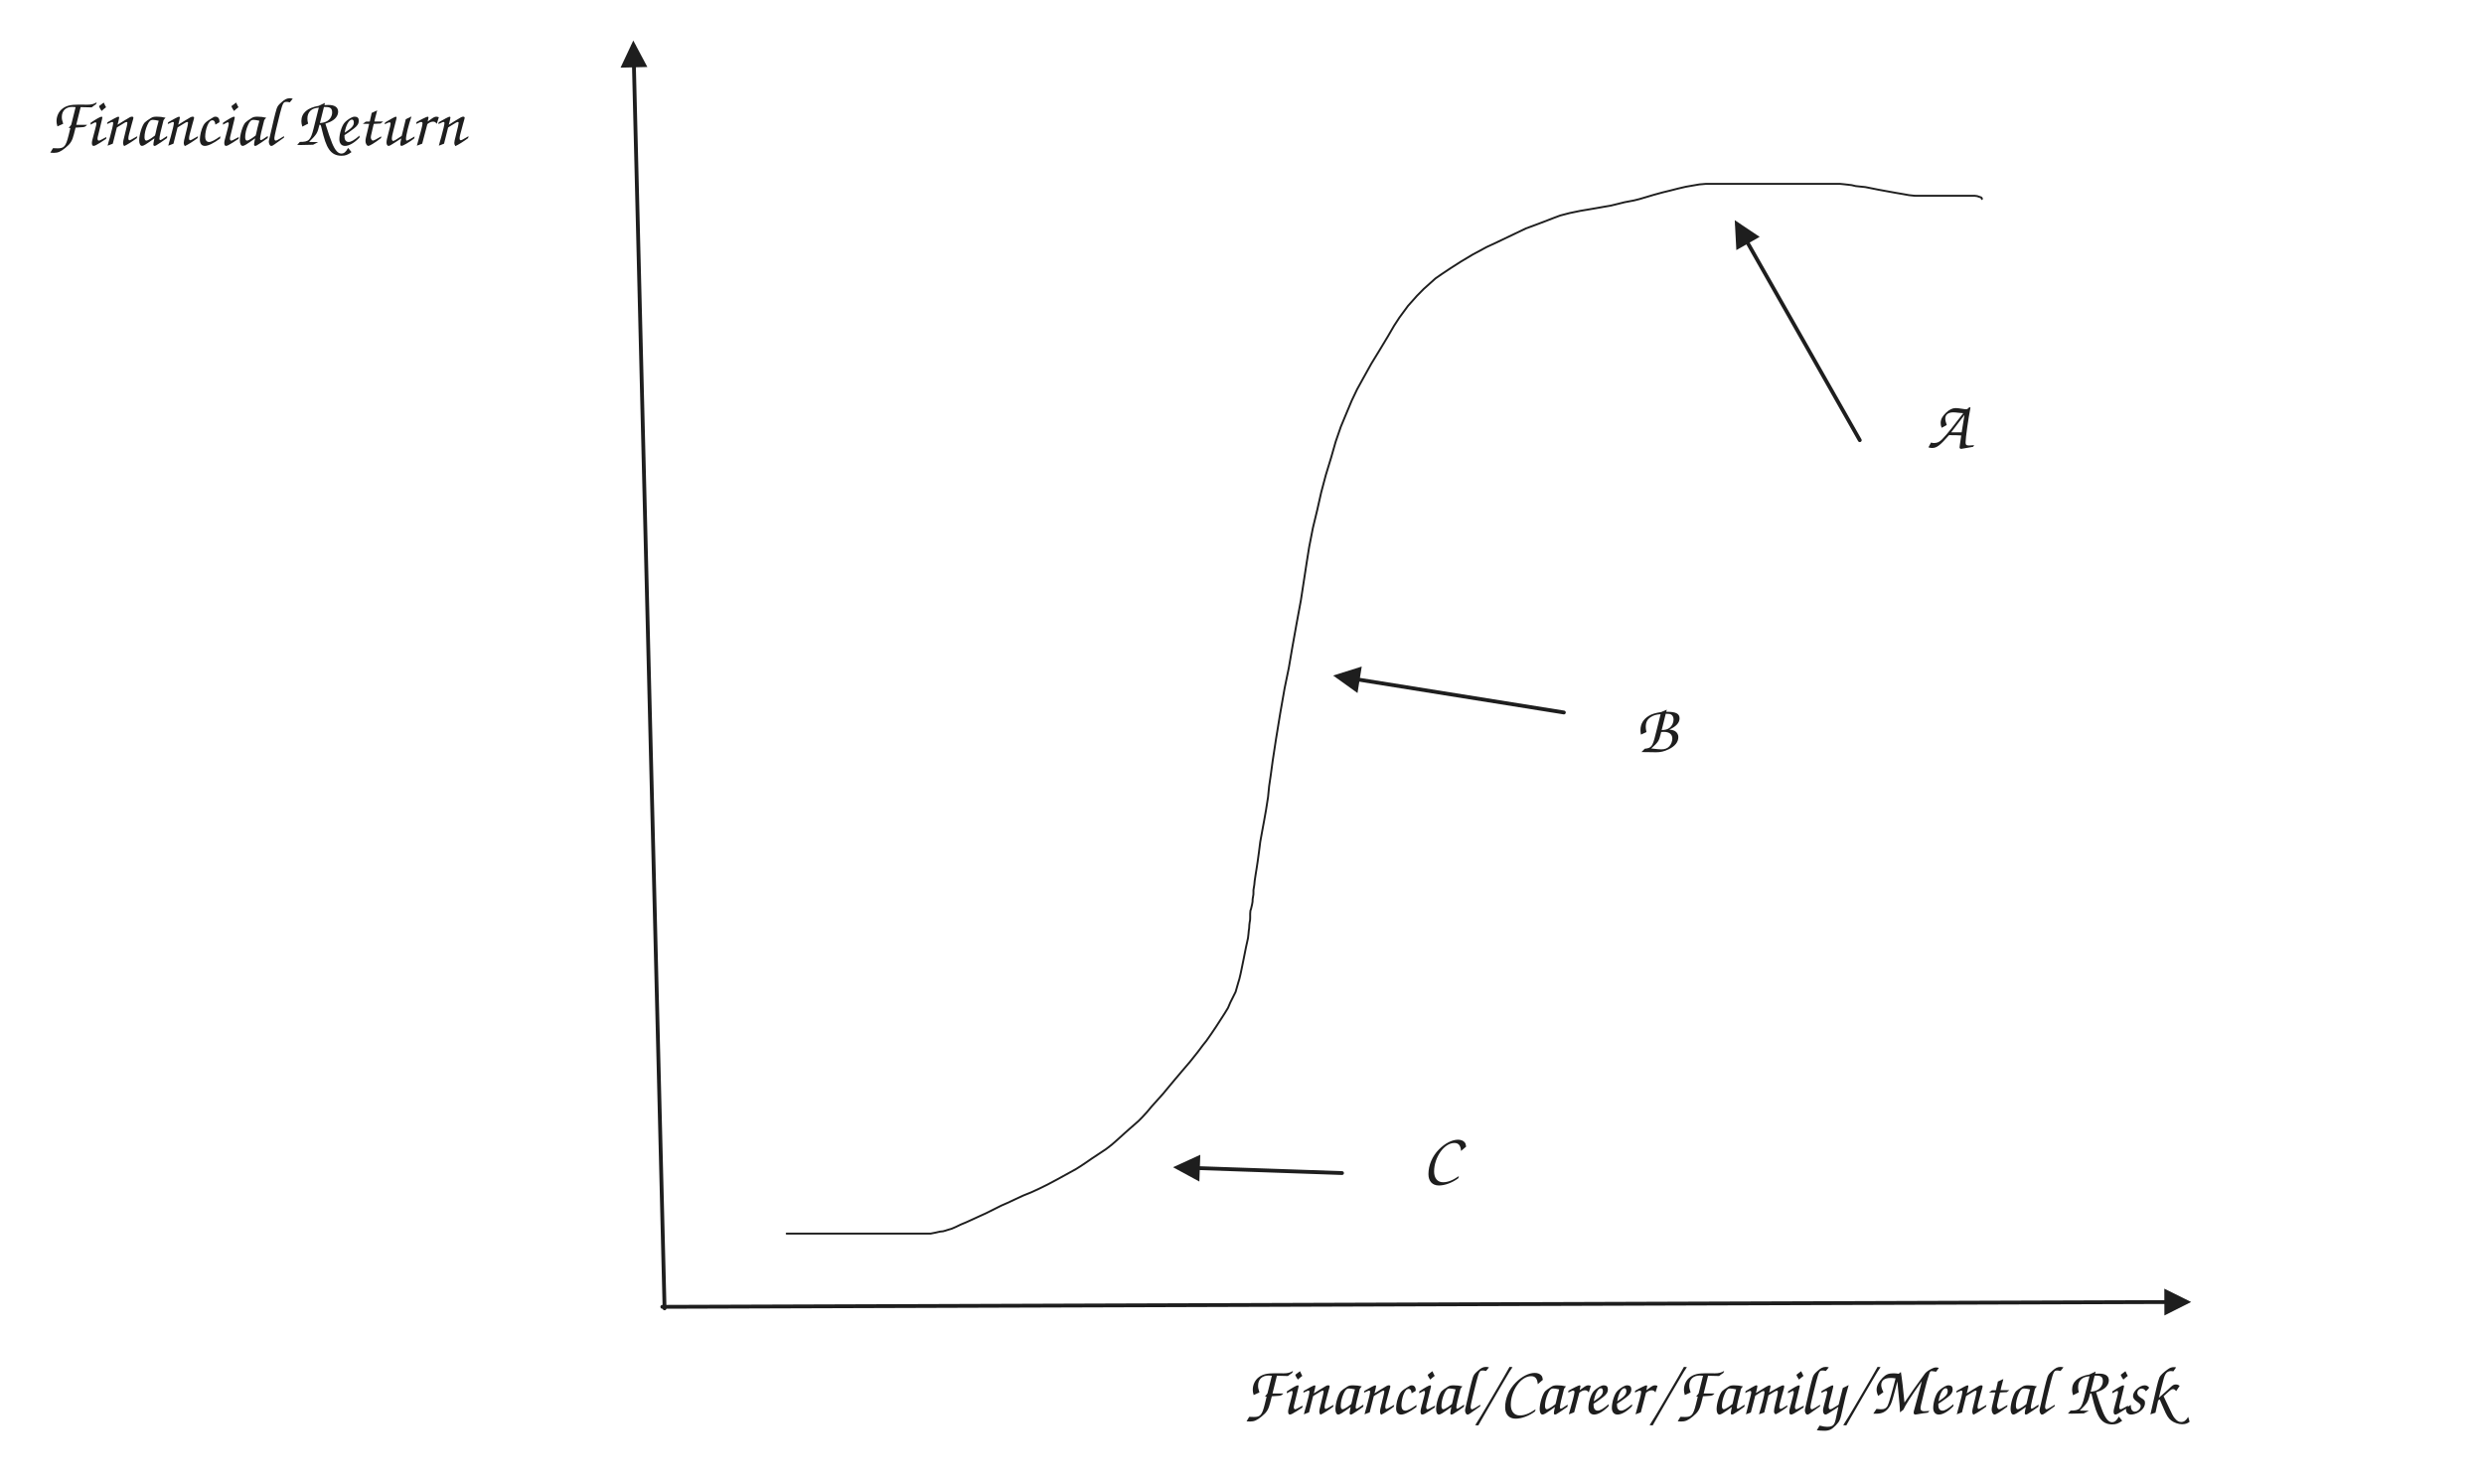
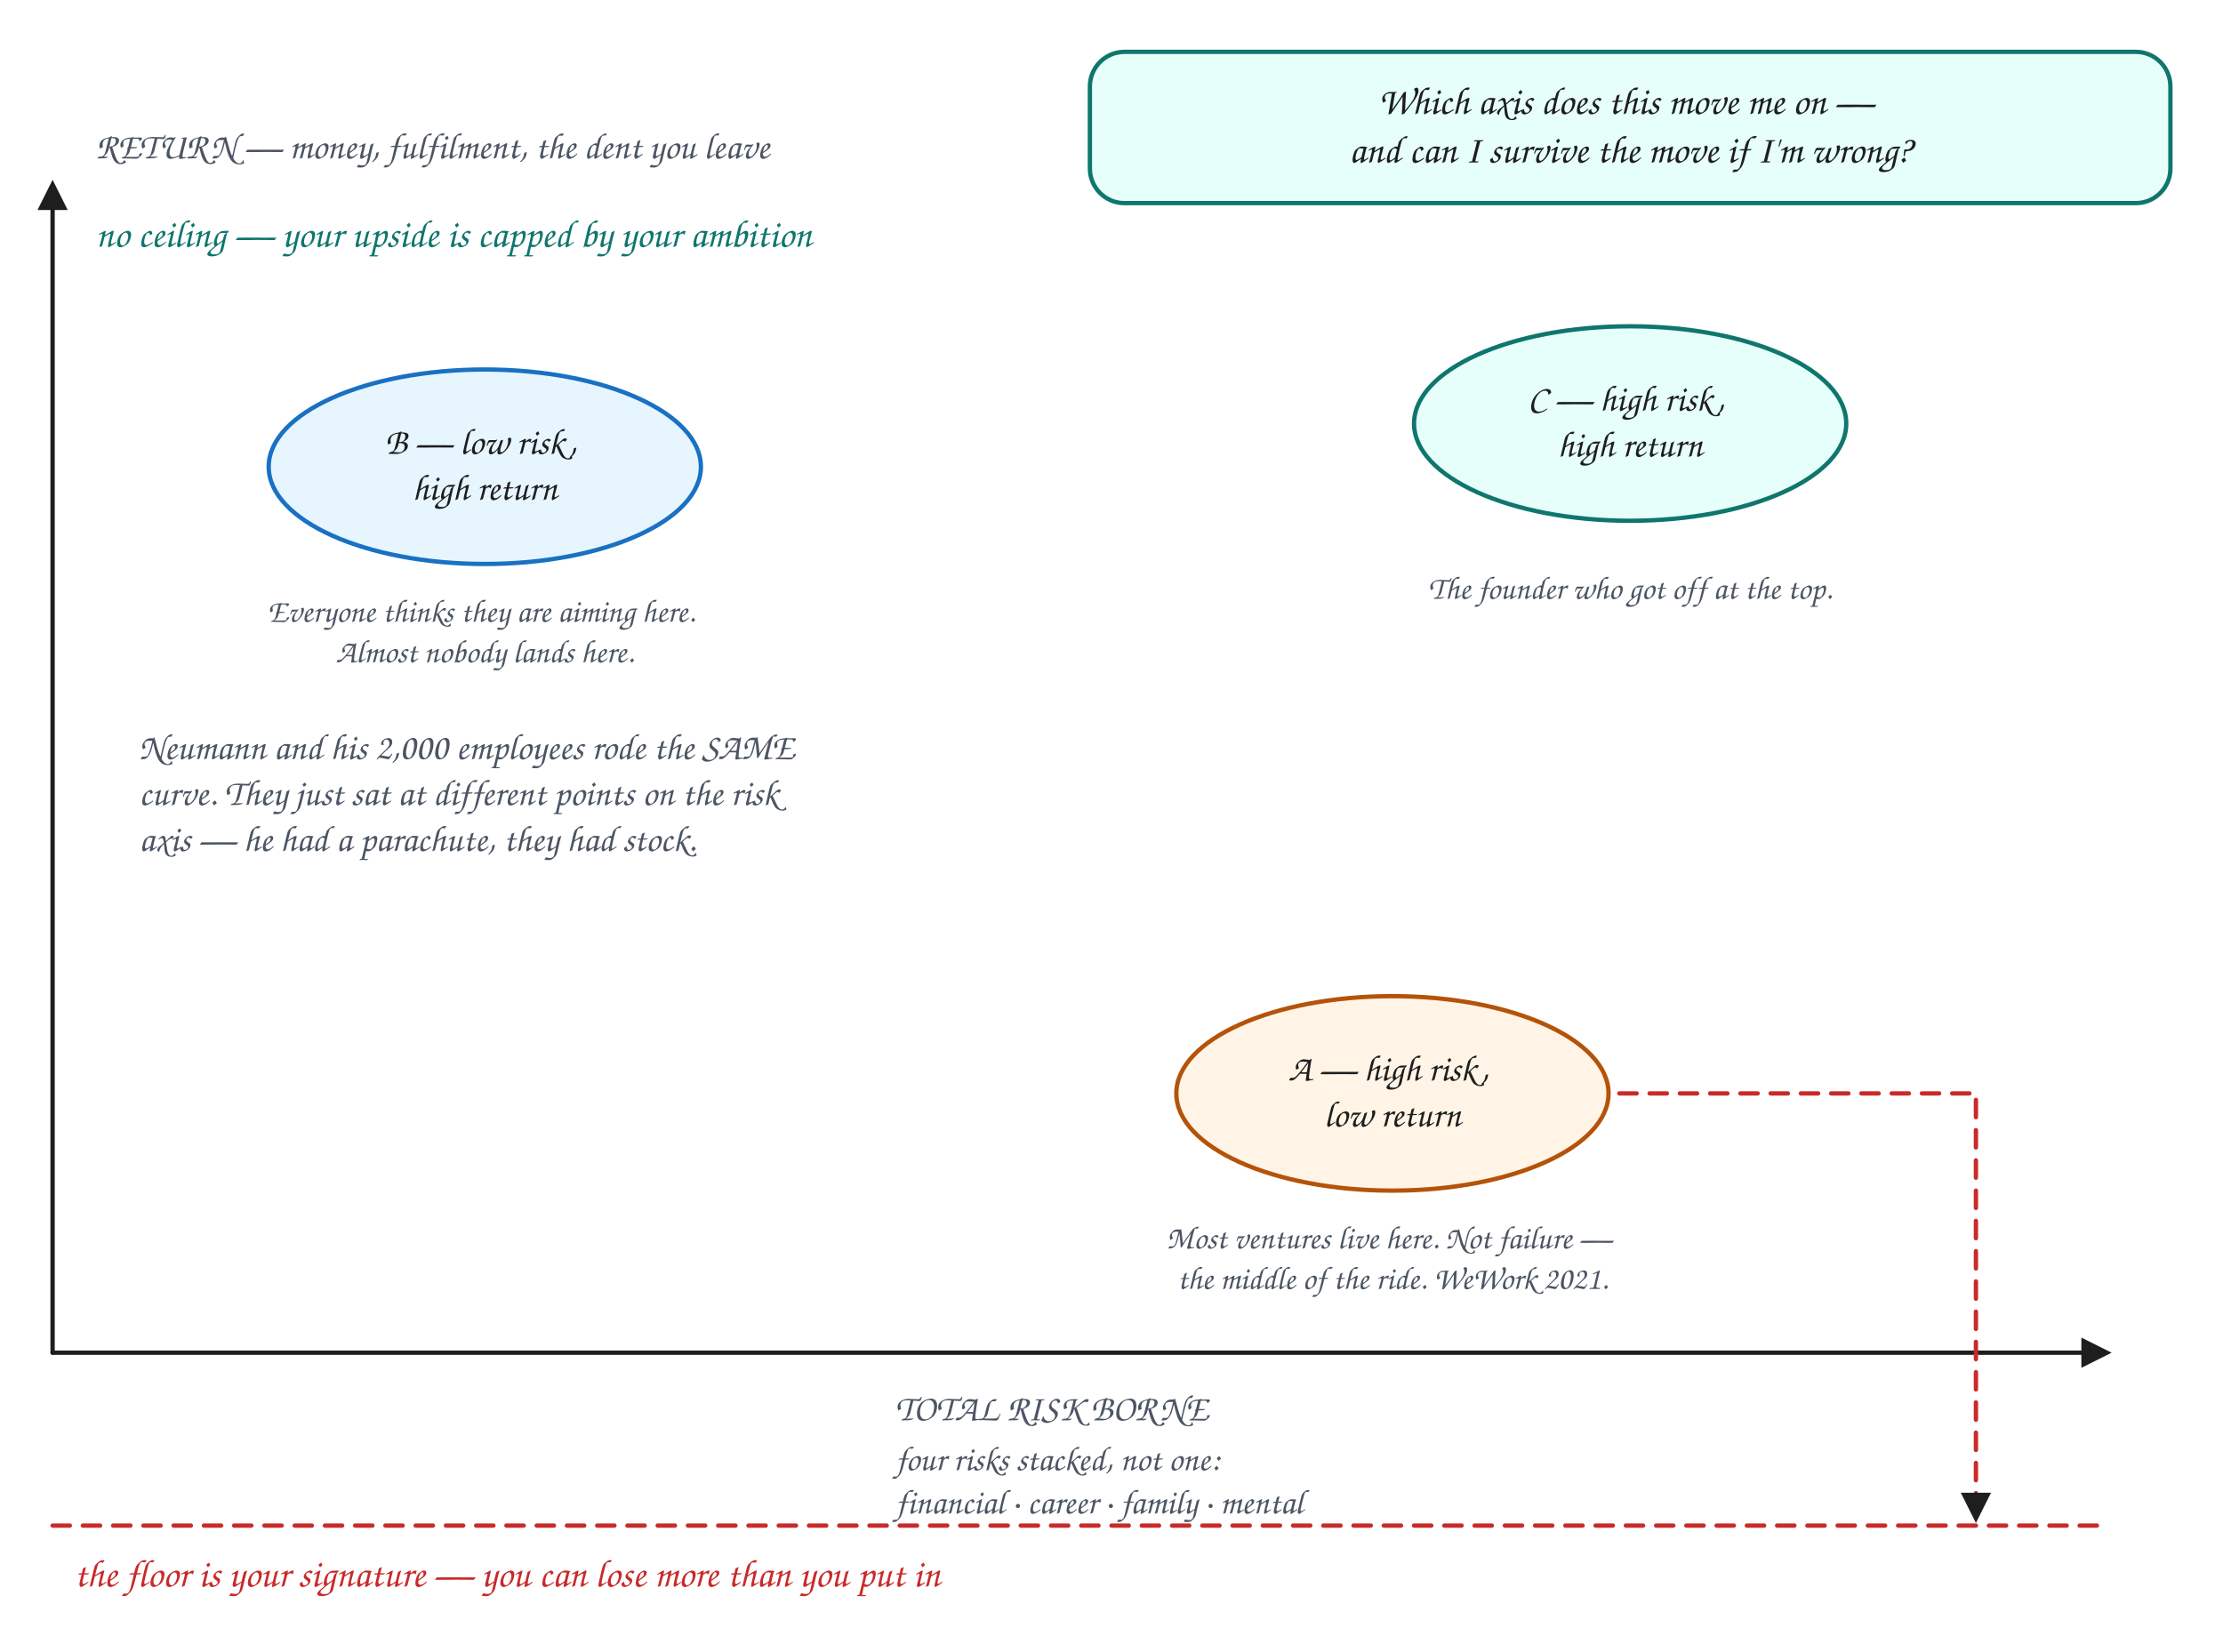
- <svg xmlns="http://www.w3.org/2000/svg" viewBox="232.8 -188.0 1296.6 774.9" width="1297" height="775" font-family="Segoe Print, Comic Sans MS, Bradley Hand, cursive">
+ <svg xmlns="http://www.w3.org/2000/svg" viewBox="206.0 -6.0 1028.0 764.5" width="1028" height="764" font-family="Segoe Print, Comic Sans MS, Bradley Hand, cursive">
  <defs>
-     <marker id="ah" viewBox="0 0 10 10" refX="8" refY="5" markerWidth="7" markerHeight="7" orient="auto-start-reverse">
+     <marker id="ah-Risk_Return" viewBox="0 0 10 10" refX="8" refY="5" markerWidth="7" markerHeight="7" orient="auto-start-reverse">
      <path d="M0,0 L10,5 L0,10 z" fill="#1e1e1e" />
    </marker>
  </defs>
-   <path d="M 578.46,494.47 L 1373.84,491.94" fill="none" stroke="#1e1e1e" stroke-width="2" stroke-linecap="round" stroke-linejoin="round" marker-end="url(#ah)" />
-   <path d="M 579.63,495.26 L 563.38,-164.04" fill="none" stroke="#1e1e1e" stroke-width="2" stroke-linecap="round" stroke-linejoin="round" marker-end="url(#ah)" />
-   <path d="M 643.38,456.22 L 643.54,456.22 L 644.44,456.22 L 646.33,456.22 L 648.81,456.22 L 651.83,456.22 L 661.58,456.22 L 667.50,456.22 L 673.64,456.22 L 684.43,456.22 L 687.26,456.22 L 691.04,456.22 L 696.01,456.22 L 700.48,456.22 L 704.30,456.22 L 708.02,456.22 L 712.05,456.22 L 715.71,456.22 L 718.53,456.22 L 721.20,455.69 L 723.48,455.17 L 725.01,455.02 L 726.33,454.65 L 727.80,454.18 L 729.47,453.70 L 731.73,452.72 L 734.40,451.44 L 737.15,450.30 L 740.30,448.86 L 744.25,447.05 L 747.40,445.62 L 752.76,442.94 L 755.46,441.59 L 758.84,440.11 L 762.78,438.26 L 766.91,436.34 L 771.02,434.68 L 775.10,432.81 L 779.65,430.57 L 784.66,427.90 L 787.95,426.09 L 791.17,424.32 L 794.41,422.53 L 796.91,420.96 L 799.78,419.04 L 802.64,417.06 L 806.37,414.59 L 810.16,412.07 L 813.25,409.67 L 816.41,406.88 L 819.91,403.71 L 822.52,401.40 L 826.96,397.52 L 829.02,395.45 L 831.37,392.88 L 834.06,389.68 L 837.11,386.29 L 839.92,383.15 L 842.77,379.71 L 845.97,375.87 L 849.70,371.46 L 853.86,366.60 L 858.07,361.32 L 860.69,357.82 L 862.51,355.55 L 865.09,351.85 L 867.58,348.16 L 869.80,344.72 L 871.97,341.35 L 873.80,338.35 L 875.02,335.49 L 876.42,332.70 L 877.76,330.00 L 879.11,325.29 L 879.74,323.20 L 880.36,320.57 L 880.93,317.87 L 881.50,315.08 L 882.07,312.27 L 882.63,309.46 L 883.19,306.65 L 883.73,304.19 L 884.24,301.84 L 884.50,299.55 L 884.64,298.02 L 884.84,296.70 L 884.93,295.00 L 885.12,293.51 L 885.32,292.48 L 885.35,291.73 L 885.37,291.26 L 885.37,290.85 L 885.37,290.46 L 885.37,289.94 L 885.37,289.20 L 885.50,287.59 L 885.85,286.52 L 886.12,285.37 L 886.38,284.23 L 886.61,282.92 L 886.66,281.52 L 886.86,280.31 L 887.06,279.12 L 887.08,277.94 L 887.08,276.83 L 887.53,274.05 L 887.73,271.96 L 888.17,269.01 L 888.71,265.65 L 889.30,261.77 L 889.95,256.99 L 890.63,251.64 L 891.62,246.16 L 892.63,240.70 L 893.65,234.94 L 894.70,228.25 L 895.27,222.52 L 896.09,216.93 L 897.11,209.41 L 898.81,198.24 L 901.03,184.63 L 903.34,171.46 L 905.52,160.87 L 907.30,150.47 L 909.63,137.47 L 911.84,125.50 L 914.85,105.90 L 916.16,97.68 L 918.10,87.76 L 920.39,78.27 L 922.45,69.13 L 924.86,60.05 L 927.62,51.02 L 930.03,42.58 L 932.72,34.80 L 935.59,27.89 L 938.39,21.21 L 941.17,15.37 L 944.49,9.34 L 948.63,1.90 L 953.04,-5.31 L 957.34,-12.45 L 960.48,-17.86 L 963.31,-22.21 L 967.78,-28.28 L 972.48,-33.56 L 975.94,-37.07 L 982.11,-42.60 L 985.31,-44.82 L 990.05,-47.98 L 995.41,-51.40 L 1001.52,-55.05 L 1008.75,-58.95 L 1016.51,-62.58 L 1023.91,-66.12 L 1029.36,-68.72 L 1033.84,-70.37 L 1038.99,-72.31 L 1043.64,-74.11 L 1047.26,-75.46 L 1052.09,-76.72 L 1057.73,-77.89 L 1062.44,-78.68 L 1066.44,-79.37 L 1069.91,-79.99 L 1073.58,-80.61 L 1077.24,-81.50 L 1080.78,-82.38 L 1085.86,-83.35 L 1088.53,-84.02 L 1092.11,-85.07 L 1095.92,-86.21 L 1100.63,-87.50 L 1104.80,-88.52 L 1108.63,-89.50 L 1112.69,-90.45 L 1116.34,-91.09 L 1119.90,-91.70 L 1123.34,-91.99 L 1126.34,-91.99 L 1129.15,-91.99 L 1132.05,-91.99 L 1135.17,-91.99 L 1138.34,-91.99 L 1141.25,-91.99 L 1144.43,-91.99 L 1147.30,-91.99 L 1149.82,-91.99 L 1153.35,-91.99 L 1156.80,-91.99 L 1161.89,-91.99 L 1163.75,-91.99 L 1166.52,-91.99 L 1169.19,-91.99 L 1171.69,-91.99 L 1174.18,-91.99 L 1176.61,-91.99 L 1179.07,-91.99 L 1181.47,-91.99 L 1183.79,-91.99 L 1186.07,-91.99 L 1187.61,-91.99 L 1189.43,-91.99 L 1191.45,-91.99 L 1193.25,-91.99 L 1195.30,-91.79 L 1197.36,-91.56 L 1199.42,-91.31 L 1201.48,-90.82 L 1203.87,-90.57 L 1206.54,-90.30 L 1211.25,-89.36 L 1213.35,-88.94 L 1216.29,-88.40 L 1219.33,-87.85 L 1222.52,-87.27 L 1226.06,-86.67 L 1229.30,-86.09 L 1232.17,-85.78 L 1234.61,-85.75 L 1236.29,-85.75 L 1237.62,-85.75 L 1238.40,-85.75 L 1238.86,-85.75 L 1239.42,-85.75 L 1239.84,-85.75 L 1241.21,-85.75 L 1243.99,-85.75 L 1246.71,-85.75 L 1249.23,-85.75 L 1252.01,-85.75 L 1255.94,-85.75 L 1260.42,-85.75 L 1263.66,-85.75 L 1264.92,-85.59 L 1265.93,-85.23 L 1266.65,-85.01 L 1267.10,-84.80 L 1267.35,-84.43 L 1267.37,-84.10 L 1267.37,-84.10" fill="none" stroke="#1e1e1e" stroke-width="1" stroke-linecap="round" stroke-linejoin="round" />
-   <path d="M 1203.63,41.87 L 1139.74,-70.58" fill="none" stroke="#1e1e1e" stroke-width="2" stroke-linecap="round" stroke-linejoin="round" marker-end="url(#ah)" />
-   <path d="M 1049.14,184.08 L 931.45,165.23" fill="none" stroke="#1e1e1e" stroke-width="2" stroke-linecap="round" stroke-linejoin="round" marker-end="url(#ah)" />
-   <path d="M 933.32,424.61 L 847.89,421.66" fill="none" stroke="#1e1e1e" stroke-width="2" stroke-linecap="round" stroke-linejoin="round" marker-end="url(#ah)" />
-   <text x="881.32" y="550.25" font-size="36" fill="#1e1e1e">Financial/Career/Family/Mental Risk</text>
-   <text x="256.79" y="-112.27" font-size="36" fill="#1e1e1e">Financial Return</text>
-   <text x="1238.63" y="45.95" font-size="36" fill="#1e1e1e">A</text>
-   <text x="1086.43" y="204.78" font-size="36" fill="#1e1e1e">B</text>
-   <text x="975.26" y="428.47" font-size="36" fill="#1e1e1e">C</text>
+   <g data-beat="1">
+     <path d="M 230.00,620.00 L 1180.00,620.00" fill="none" stroke="#1e1e1e" stroke-width="2" stroke-linecap="round" stroke-linejoin="round" marker-end="url(#ah-Risk_Return)" />
+   </g>
+   <g data-beat="1">
+     <path d="M 230.00,620.00 L 230.00,80.00" fill="none" stroke="#1e1e1e" stroke-width="2" stroke-linecap="round" stroke-linejoin="round" marker-end="url(#ah-Risk_Return)" />
+   </g>
+   <g data-beat="1">
+     <text x="250.00" y="67.30" font-size="17" fill="#4b5563">RETURN — money, fulfilment, the dent you leave</text>
+   </g>
+   <g data-beat="1">
+     <text x="620.00" y="651.30" font-size="17" fill="#4b5563">TOTAL RISK BORNE</text>
+   </g>
+   <g data-beat="1">
+     <text x="620.00" y="674.40" font-size="16" fill="#4b5563">
+       <tspan x="620.00">four risks stacked, not one:</tspan>
+       <tspan x="620.00" dy="20.00">financial · career · family · mental</tspan>
+     </text>
+   </g>
+   <g data-beat="2">
+     <ellipse cx="850.00" cy="500.00" rx="100.00" ry="45.00" fill="#fff4e6" stroke="#b45309" stroke-width="2" />
+   </g>
+   <g data-beat="2">
+     <text x="850.00" y="494.05" font-size="17" fill="#1e1e1e" text-anchor="middle">
+       <tspan x="850.00">A — high risk,</tspan>
+       <tspan x="850.00" dy="21.25">low return</tspan>
+     </text>
+   </g>
+   <g data-beat="2">
+     <text x="850.00" y="571.75" font-size="15" fill="#4b5563" text-anchor="middle">
+       <tspan x="850.00">Most ventures live here. Not failure —</tspan>
+       <tspan x="850.00" dy="18.75">the middle of the ride. WeWork 2021.</tspan>
+     </text>
+   </g>
+   <g data-beat="3">
+     <ellipse cx="430.00" cy="210.00" rx="100.00" ry="45.00" fill="#e7f5ff" stroke="#1971c2" stroke-width="2" />
+   </g>
+   <g data-beat="3">
+     <text x="430.00" y="204.05" font-size="17" fill="#1e1e1e" text-anchor="middle">
+       <tspan x="430.00">B — low risk,</tspan>
+       <tspan x="430.00" dy="21.25">high return</tspan>
+     </text>
+   </g>
+   <g data-beat="3">
+     <text x="430.00" y="281.75" font-size="15" fill="#4b5563" text-anchor="middle">
+       <tspan x="430.00">Everyone thinks they are aiming here.</tspan>
+       <tspan x="430.00" dy="18.75">Almost nobody lands here.</tspan>
+     </text>
+   </g>
+   <g data-beat="4">
+     <ellipse cx="960.00" cy="190.00" rx="100.00" ry="45.00" fill="#e6fffa" stroke="#0f766e" stroke-width="2" />
+   </g>
+   <g data-beat="4">
+     <text x="960.00" y="184.05" font-size="17" fill="#1e1e1e" text-anchor="middle">
+       <tspan x="960.00">C — high risk,</tspan>
+       <tspan x="960.00" dy="21.25">high return</tspan>
+     </text>
+   </g>
+   <g data-beat="4">
+     <text x="960.00" y="271.12" font-size="15" fill="#4b5563" text-anchor="middle">The founder who got off at the top.</text>
+   </g>
+   <g data-beat="5">
+     <text x="250.00" y="108.20" font-size="18" fill="#0f766e">no ceiling — your upside is capped by your ambition</text>
+   </g>
+   <g data-beat="5">
+     <path d="M 230.00,700.00 L 1180.00,700.00" fill="none" stroke="#c92a2a" stroke-width="2" stroke-dasharray="8 6" stroke-linecap="round" stroke-linejoin="round" />
+   </g>
+   <g data-beat="5">
+     <text x="240.00" y="728.20" font-size="18" fill="#c92a2a">the floor is your signature — you can lose more than you put in</text>
+   </g>
+   <g data-beat="5">
+     <path d="M 955.00,500.00 L 1120.00,500.00 L 1120.00,696.00" fill="none" stroke="#c92a2a" stroke-width="2" stroke-dasharray="8 6" stroke-linecap="round" stroke-linejoin="round" marker-end="url(#ah-Risk_Return)" />
+   </g>
+   <g data-beat="5">
+     <text x="270.00" y="345.30" font-size="17" fill="#4b5563">
+       <tspan x="270.00">Neumann and his 2,000 employees rode the SAME</tspan>
+       <tspan x="270.00" dy="21.25">curve. They just sat at different points on the risk</tspan>
+       <tspan x="270.00" dy="21.25">axis — he had a parachute, they had stock.</tspan>
+     </text>
+   </g>
+   <g data-beat="6">
+     <rect x="710.00" y="18.00" width="500.00" height="70.00" rx="16.0" ry="16.0" fill="#e6fffa" stroke="#0f766e" stroke-width="2" />
+   </g>
+   <g data-beat="6">
+     <text x="960.00" y="46.70" font-size="18" fill="#1e1e1e" text-anchor="middle">
+       <tspan x="960.00">Which axis does this move me on —</tspan>
+       <tspan x="960.00" dy="22.50">and can I survive the move if I'm wrong?</tspan>
+     </text>
+   </g>
</svg>
